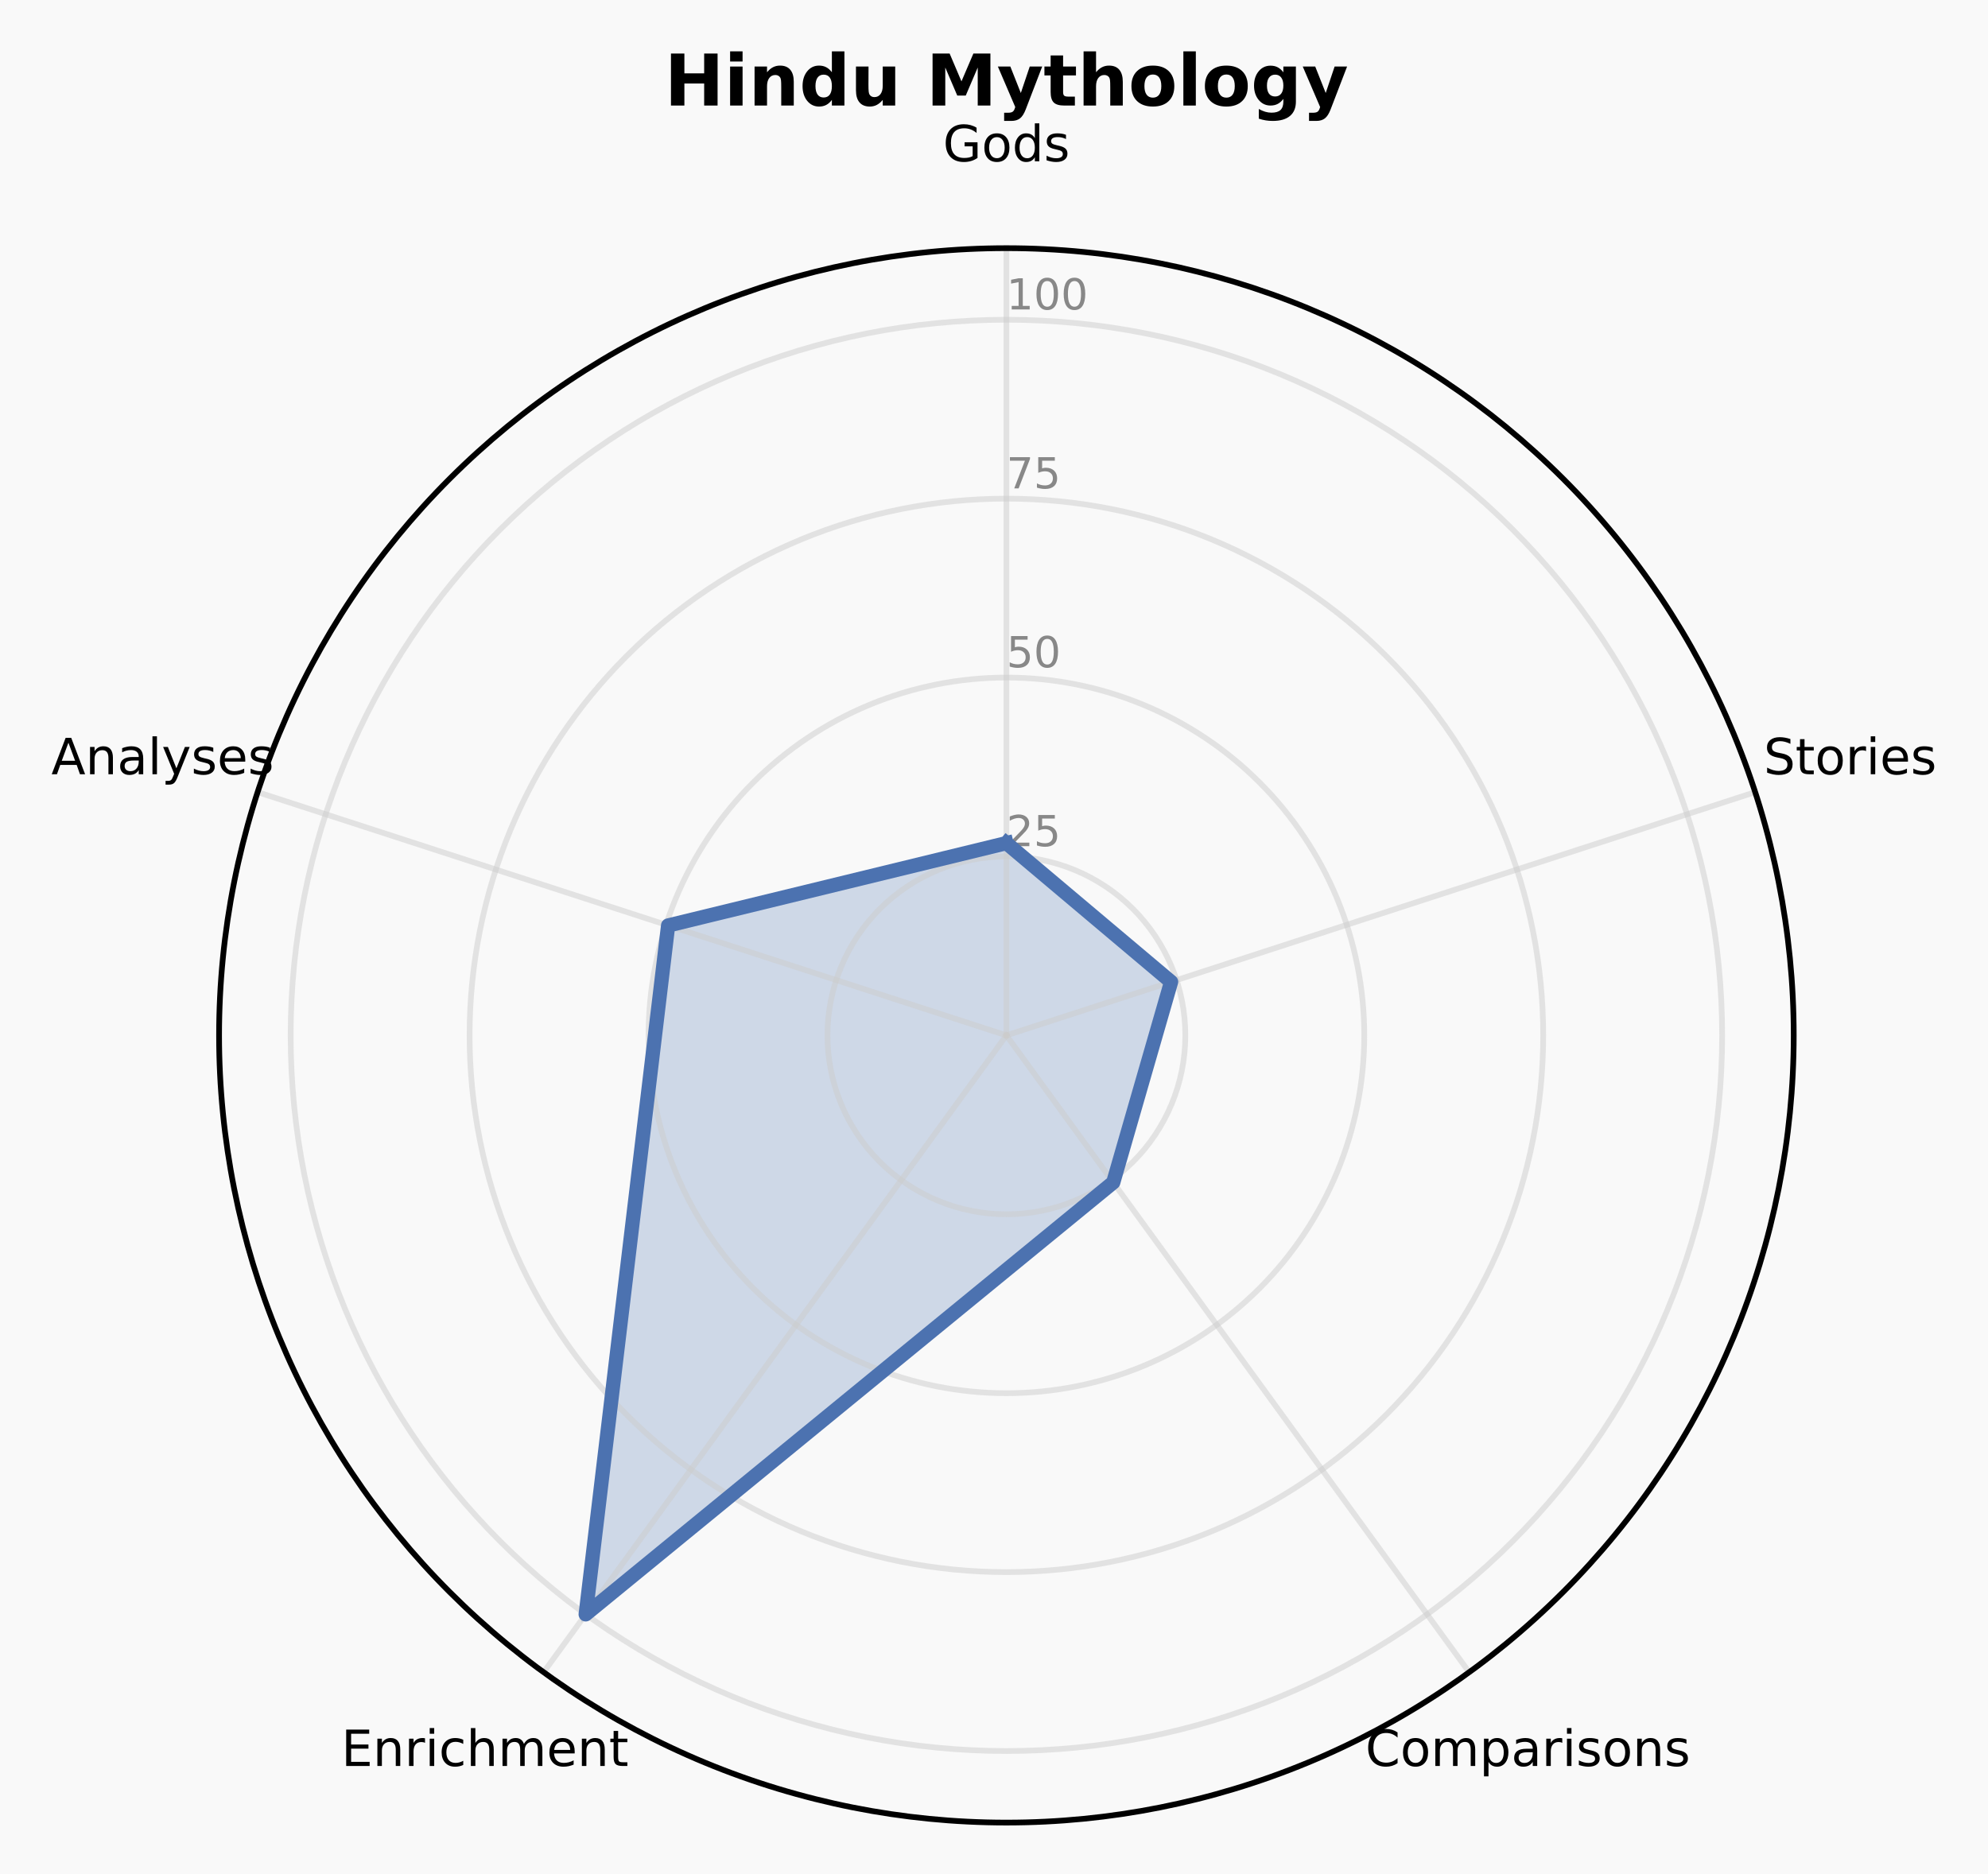
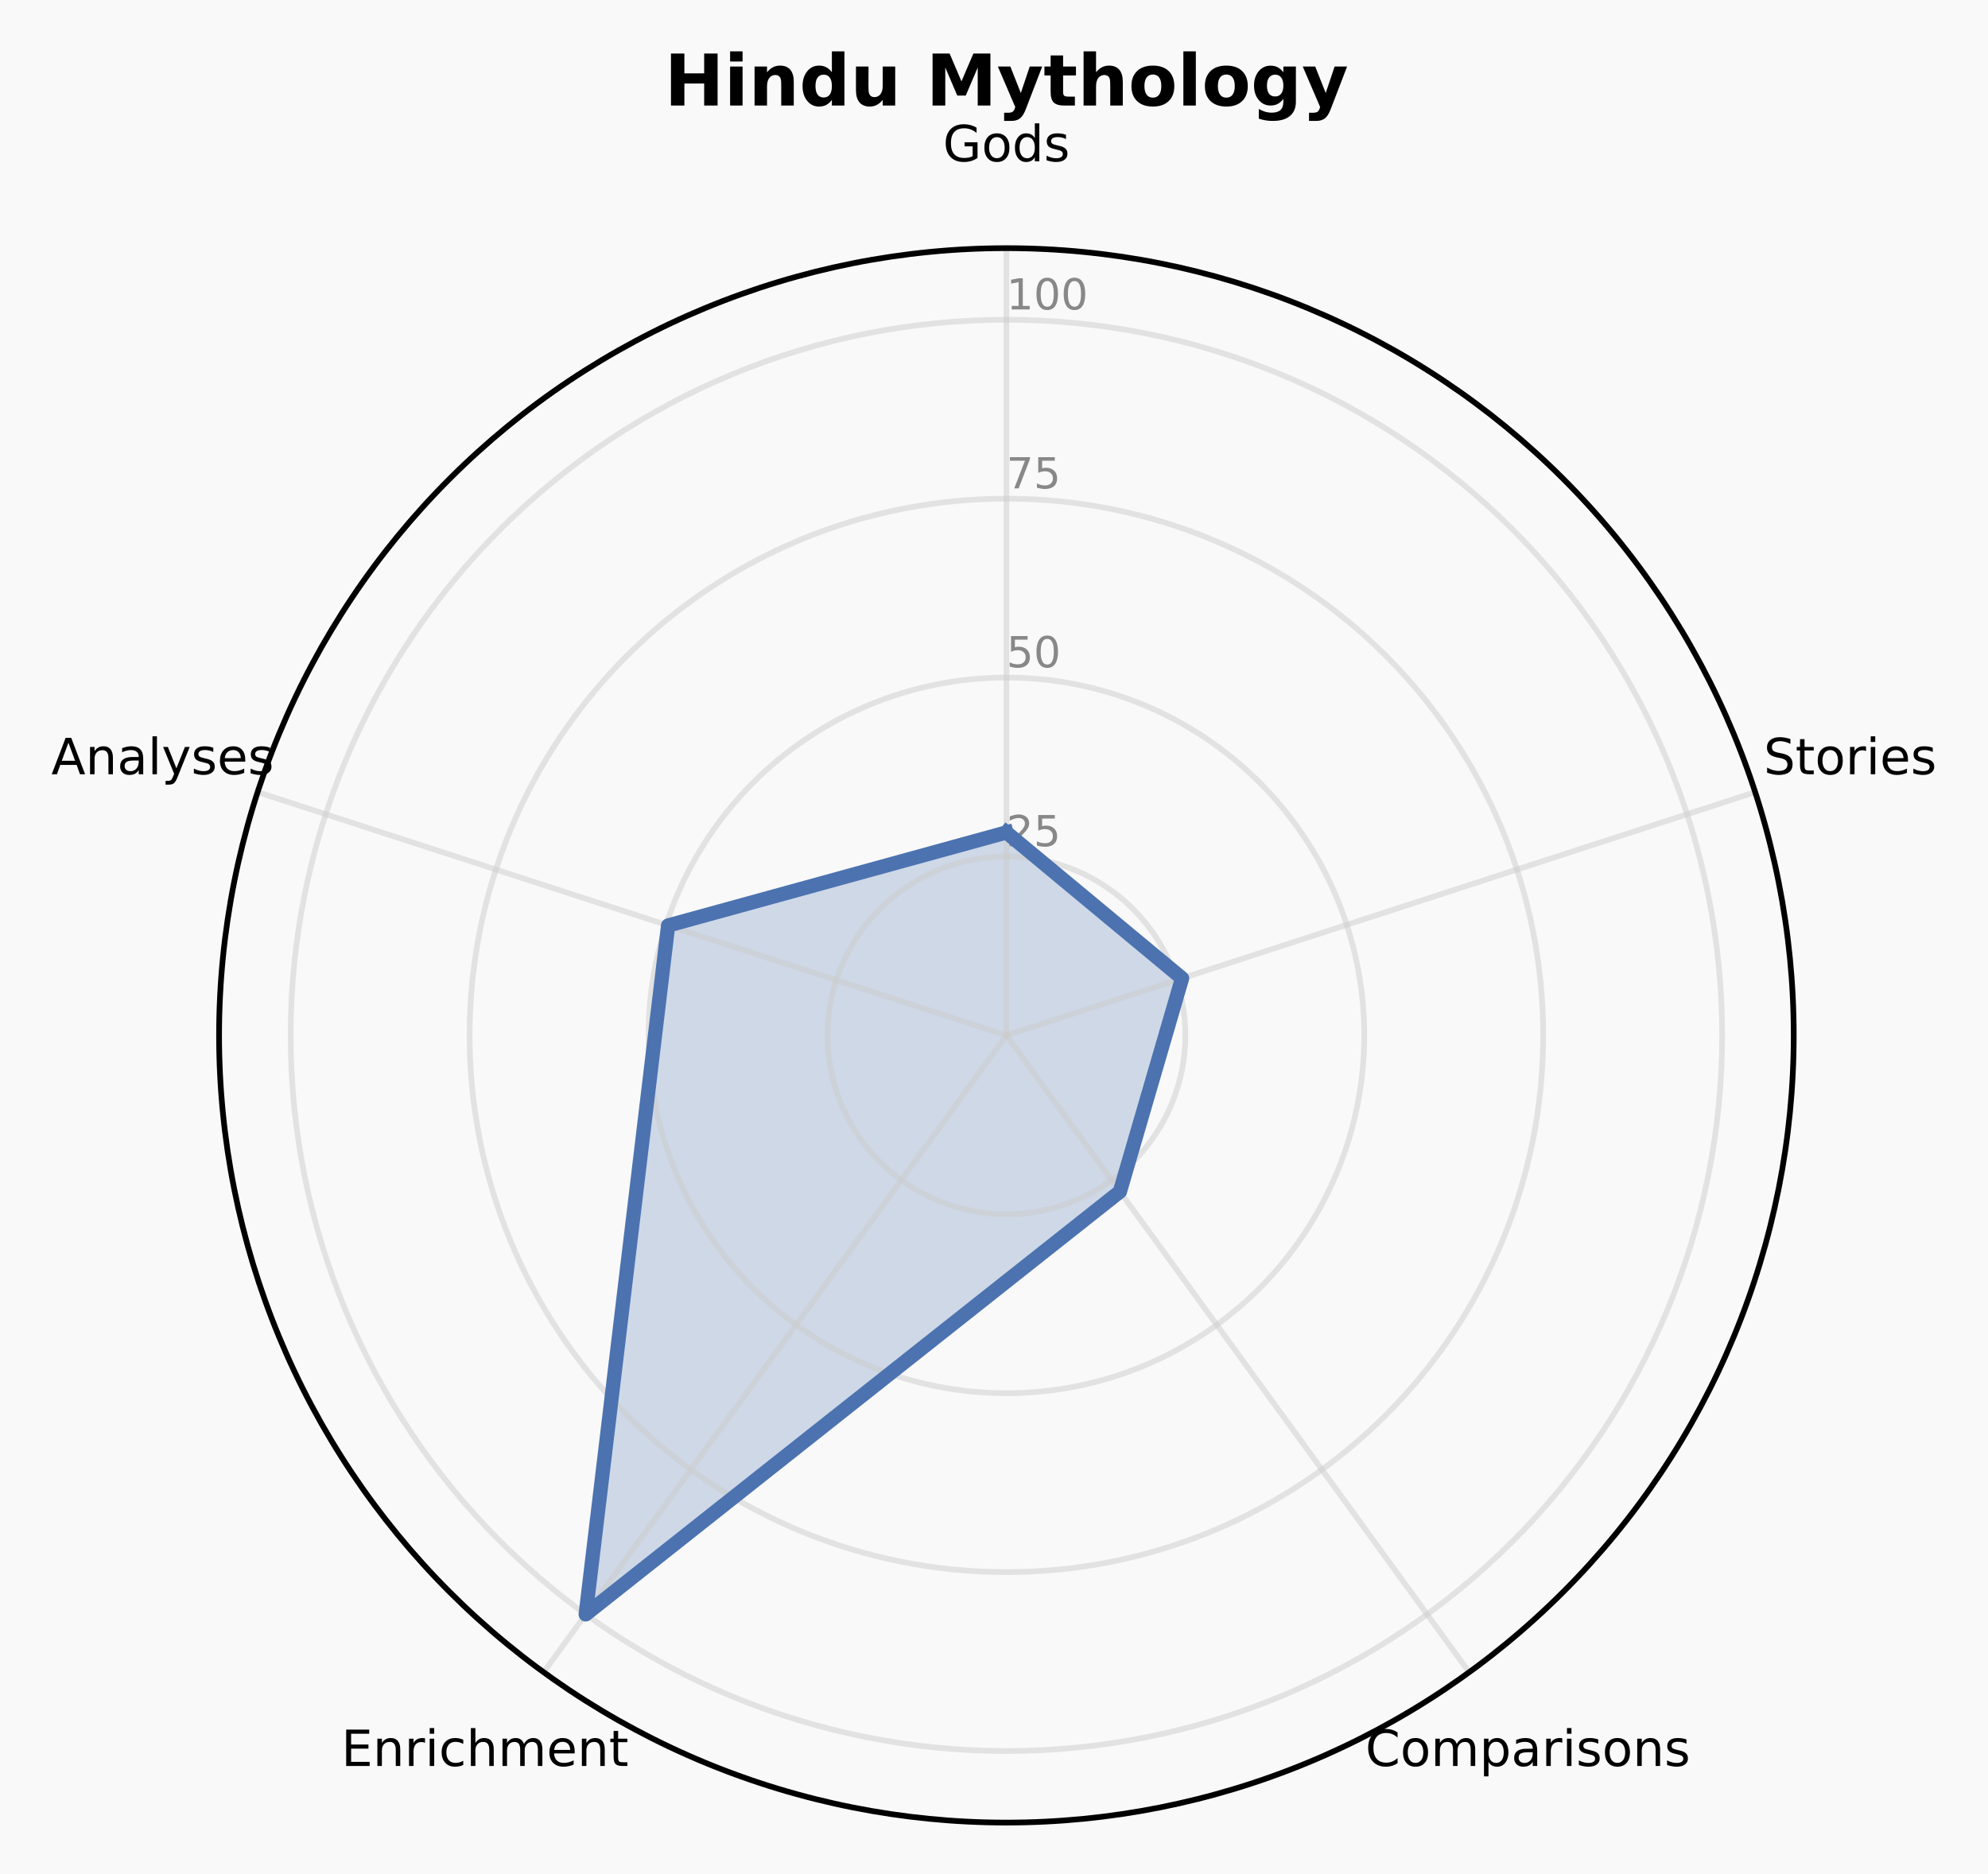
<svg xmlns="http://www.w3.org/2000/svg" xmlns:xlink="http://www.w3.org/1999/xlink" width="278.709pt" height="262.758pt" viewBox="0 0 278.709 262.758" version="1.1">
  <defs>
    <style type="text/css">*{stroke-linejoin: round; stroke-linecap: butt}</style>
  </defs>
  <g id="figure_1">
    <g id="patch_1">
      <path d="M 0 262.758  L 278.709 262.758  L 278.709 0  L 0 0  z " style="fill: #f9f9f9" />
    </g>
    <g id="axes_1">
      <g id="patch_2">
        <path d="M 251.473 145.178  C 251.473 130.683 248.618 116.329 243.071 102.938  C 237.524 89.546 229.393 77.377 219.143 67.128  C 208.894 56.878 196.725 48.748 183.334 43.201  C 169.942 37.654 155.588 34.798 141.093 34.798  C 126.598 34.798 112.244 37.654 98.853 43.201  C 85.461 48.748 73.293 56.878 63.043 67.128  C 52.794 77.377 44.663 89.546 39.116 102.938  C 33.569 116.329 30.714 130.683 30.714 145.178  C 30.714 159.673 33.569 174.027 39.116 187.418  C 44.663 200.81 52.794 212.979 63.043 223.228  C 73.293 233.478 85.461 241.609 98.853 247.155  C 112.244 252.702 126.598 255.558 141.093 255.558  C 155.588 255.558 169.942 252.702 183.334 247.155  C 196.725 241.609 208.894 233.478 219.143 223.228  C 229.393 212.979 237.524 200.81 243.071 187.418  C 248.618 174.027 251.473 159.673 251.473 145.178  M 141.093 145.178  C 141.093 145.178 141.093 145.178 141.093 145.178  C 141.093 145.178 141.093 145.178 141.093 145.178  C 141.093 145.178 141.093 145.178 141.093 145.178  C 141.093 145.178 141.093 145.178 141.093 145.178  C 141.093 145.178 141.093 145.178 141.093 145.178  C 141.093 145.178 141.093 145.178 141.093 145.178  C 141.093 145.178 141.093 145.178 141.093 145.178  C 141.093 145.178 141.093 145.178 141.093 145.178  C 141.093 145.178 141.093 145.178 141.093 145.178  C 141.093 145.178 141.093 145.178 141.093 145.178  C 141.093 145.178 141.093 145.178 141.093 145.178  C 141.093 145.178 141.093 145.178 141.093 145.178  C 141.093 145.178 141.093 145.178 141.093 145.178  C 141.093 145.178 141.093 145.178 141.093 145.178  C 141.093 145.178 141.093 145.178 141.093 145.178  C 141.093 145.178 141.093 145.178 141.093 145.178  z " style="fill: #f9f9f9" />
      </g>
      <g id="patch_3">
-         <path d="M 141.093 118.22  L 164.182 137.676  L 156.073 165.795  L 82.112 226.359  L 93.669 129.769  z " clip-path="url(#p5b50b39389)" style="fill: #4c72b0; opacity: 0.25; stroke: #4c72b0; stroke-linejoin: miter" />
+         <path d="M 141.093 116.722  L 165.721 137.176  L 157.009 167.084  L 82.112 226.359  L 93.669 129.769  z " clip-path="url(#pd8f0f832ef)" style="fill: #4c72b0; opacity: 0.25; stroke: #4c72b0; stroke-linejoin: miter" />
      </g>
      <g id="matplotlib.axis_1">
        <g id="xtick_1">
          <g id="line2d_1">
-             <path d="M 141.093 145.178  L 141.093 34.798  " clip-path="url(#p5b50b39389)" style="fill: none; stroke: #cccccc; stroke-opacity: 0.5; stroke-width: 0.8; stroke-linecap: square" />
+             <path d="M 141.093 145.178  L 141.093 34.798  " clip-path="url(#pd8f0f832ef)" style="fill: none; stroke: #cccccc; stroke-opacity: 0.5; stroke-width: 0.8; stroke-linecap: square" />
          </g>
          <g id="text_1">
            <g transform="translate(132.1945 22.61707) scale(0.07 -0.07)">
              <defs>
                <path id="DejaVuSans-2a" d="M 3809 666  L 3809 1919  L 2778 1919  L 2778 2438  L 4434 2438  L 4434 434  Q 4069 175 3628 42  Q 3188 -91 2688 -91  Q 1594 -91 976 548  Q 359 1188 359 2328  Q 359 3472 976 4111  Q 1594 4750 2688 4750  Q 3144 4750 3555 4637  Q 3966 4525 4313 4306  L 4313 3634  Q 3963 3931 3569 4081  Q 3175 4231 2741 4231  Q 1884 4231 1454 3753  Q 1025 3275 1025 2328  Q 1025 1384 1454 906  Q 1884 428 2741 428  Q 3075 428 3337 486  Q 3600 544 3809 666  z " transform="scale(0.015625)" />
                <path id="DejaVuSans-52" d="M 1959 3097  Q 1497 3097 1228 2736  Q 959 2375 959 1747  Q 959 1119 1226 758  Q 1494 397 1959 397  Q 2419 397 2687 759  Q 2956 1122 2956 1747  Q 2956 2369 2687 2733  Q 2419 3097 1959 3097  z M 1959 3584  Q 2709 3584 3137 3096  Q 3566 2609 3566 1747  Q 3566 888 3137 398  Q 2709 -91 1959 -91  Q 1206 -91 779 398  Q 353 888 353 1747  Q 353 2609 779 3096  Q 1206 3584 1959 3584  z " transform="scale(0.015625)" />
                <path id="DejaVuSans-47" d="M 2906 2969  L 2906 4863  L 3481 4863  L 3481 0  L 2906 0  L 2906 525  Q 2725 213 2448 61  Q 2172 -91 1784 -91  Q 1150 -91 751 415  Q 353 922 353 1747  Q 353 2572 751 3078  Q 1150 3584 1784 3584  Q 2172 3584 2448 3432  Q 2725 3281 2906 2969  z M 947 1747  Q 947 1113 1208 752  Q 1469 391 1925 391  Q 2381 391 2643 752  Q 2906 1113 2906 1747  Q 2906 2381 2643 2742  Q 2381 3103 1925 3103  Q 1469 3103 1208 2742  Q 947 2381 947 1747  z " transform="scale(0.015625)" />
                <path id="DejaVuSans-56" d="M 2834 3397  L 2834 2853  Q 2591 2978 2328 3040  Q 2066 3103 1784 3103  Q 1356 3103 1142 2972  Q 928 2841 928 2578  Q 928 2378 1081 2264  Q 1234 2150 1697 2047  L 1894 2003  Q 2506 1872 2764 1633  Q 3022 1394 3022 966  Q 3022 478 2636 193  Q 2250 -91 1575 -91  Q 1294 -91 989 -36  Q 684 19 347 128  L 347 722  Q 666 556 975 473  Q 1284 391 1588 391  Q 1994 391 2212 530  Q 2431 669 2431 922  Q 2431 1156 2273 1281  Q 2116 1406 1581 1522  L 1381 1569  Q 847 1681 609 1914  Q 372 2147 372 2553  Q 372 3047 722 3315  Q 1072 3584 1716 3584  Q 2034 3584 2315 3537  Q 2597 3491 2834 3397  z " transform="scale(0.015625)" />
              </defs>
              <use xlink:href="#DejaVuSans-2a" />
              <use xlink:href="#DejaVuSans-52" transform="translate(77.48438 0)" />
              <use xlink:href="#DejaVuSans-47" transform="translate(138.6719 0)" />
              <use xlink:href="#DejaVuSans-56" transform="translate(202.1562 0)" />
            </g>
          </g>
        </g>
        <g id="xtick_2">
          <g id="line2d_2">
-             <path d="M 141.093 145.178  L 246.07 111.069  " clip-path="url(#p5b50b39389)" style="fill: none; stroke: #cccccc; stroke-opacity: 0.5; stroke-width: 0.8; stroke-linecap: square" />
+             <path d="M 141.093 145.178  L 246.07 111.069  " clip-path="url(#pd8f0f832ef)" style="fill: none; stroke: #cccccc; stroke-opacity: 0.5; stroke-width: 0.8; stroke-linecap: square" />
          </g>
          <g id="text_2">
            <g transform="translate(247.2616 108.5613) scale(0.07 -0.07)">
              <defs>
                <path id="DejaVuSans-36" d="M 3425 4513  L 3425 3897  Q 3066 4069 2747 4153  Q 2428 4238 2131 4238  Q 1616 4238 1336 4038  Q 1056 3838 1056 3469  Q 1056 3159 1242 3001  Q 1428 2844 1947 2747  L 2328 2669  Q 3034 2534 3370 2195  Q 3706 1856 3706 1288  Q 3706 609 3251 259  Q 2797 -91 1919 -91  Q 1588 -91 1214 -16  Q 841 59 441 206  L 441 856  Q 825 641 1194 531  Q 1563 422 1919 422  Q 2459 422 2753 634  Q 3047 847 3047 1241  Q 3047 1584 2836 1778  Q 2625 1972 2144 2069  L 1759 2144  Q 1053 2284 737 2584  Q 422 2884 422 3419  Q 422 4038 858 4394  Q 1294 4750 2059 4750  Q 2388 4750 2728 4690  Q 3069 4631 3425 4513  z " transform="scale(0.015625)" />
                <path id="DejaVuSans-57" d="M 1172 4494  L 1172 3500  L 2356 3500  L 2356 3053  L 1172 3053  L 1172 1153  Q 1172 725 1289 603  Q 1406 481 1766 481  L 2356 481  L 2356 0  L 1766 0  Q 1100 0 847 248  Q 594 497 594 1153  L 594 3053  L 172 3053  L 172 3500  L 594 3500  L 594 4494  L 1172 4494  z " transform="scale(0.015625)" />
                <path id="DejaVuSans-55" d="M 2631 2963  Q 2534 3019 2420 3045  Q 2306 3072 2169 3072  Q 1681 3072 1420 2755  Q 1159 2438 1159 1844  L 1159 0  L 581 0  L 581 3500  L 1159 3500  L 1159 2956  Q 1341 3275 1631 3429  Q 1922 3584 2338 3584  Q 2397 3584 2469 3576  Q 2541 3569 2628 3553  L 2631 2963  z " transform="scale(0.015625)" />
                <path id="DejaVuSans-4c" d="M 603 3500  L 1178 3500  L 1178 0  L 603 0  L 603 3500  z M 603 4863  L 1178 4863  L 1178 4134  L 603 4134  L 603 4863  z " transform="scale(0.015625)" />
                <path id="DejaVuSans-48" d="M 3597 1894  L 3597 1613  L 953 1613  Q 991 1019 1311 708  Q 1631 397 2203 397  Q 2534 397 2845 478  Q 3156 559 3463 722  L 3463 178  Q 3153 47 2828 -22  Q 2503 -91 2169 -91  Q 1331 -91 842 396  Q 353 884 353 1716  Q 353 2575 817 3079  Q 1281 3584 2069 3584  Q 2775 3584 3186 3129  Q 3597 2675 3597 1894  z M 3022 2063  Q 3016 2534 2758 2815  Q 2500 3097 2075 3097  Q 1594 3097 1305 2825  Q 1016 2553 972 2059  L 3022 2063  z " transform="scale(0.015625)" />
              </defs>
              <use xlink:href="#DejaVuSans-36" />
              <use xlink:href="#DejaVuSans-57" transform="translate(63.48438 0)" />
              <use xlink:href="#DejaVuSans-52" transform="translate(102.6875 0)" />
              <use xlink:href="#DejaVuSans-55" transform="translate(163.875 0)" />
              <use xlink:href="#DejaVuSans-4c" transform="translate(204.9844 0)" />
              <use xlink:href="#DejaVuSans-48" transform="translate(232.7656 0)" />
              <use xlink:href="#DejaVuSans-56" transform="translate(294.2969 0)" />
            </g>
          </g>
        </g>
        <g id="xtick_3">
          <g id="line2d_3">
-             <path d="M 141.093 145.178  L 205.973 234.477  " clip-path="url(#p5b50b39389)" style="fill: none; stroke: #cccccc; stroke-opacity: 0.5; stroke-width: 0.8; stroke-linecap: square" />
+             <path d="M 141.093 145.178  L 205.973 234.477  " clip-path="url(#pd8f0f832ef)" style="fill: none; stroke: #cccccc; stroke-opacity: 0.5; stroke-width: 0.8; stroke-linecap: square" />
          </g>
          <g id="text_3">
            <g transform="translate(191.4228 247.6219) scale(0.07 -0.07)">
              <defs>
                <path id="DejaVuSans-26" d="M 4122 4306  L 4122 3641  Q 3803 3938 3442 4084  Q 3081 4231 2675 4231  Q 1875 4231 1450 3742  Q 1025 3253 1025 2328  Q 1025 1406 1450 917  Q 1875 428 2675 428  Q 3081 428 3442 575  Q 3803 722 4122 1019  L 4122 359  Q 3791 134 3420 21  Q 3050 -91 2638 -91  Q 1578 -91 968 557  Q 359 1206 359 2328  Q 359 3453 968 4101  Q 1578 4750 2638 4750  Q 3056 4750 3426 4639  Q 3797 4528 4122 4306  z " transform="scale(0.015625)" />
                <path id="DejaVuSans-50" d="M 3328 2828  Q 3544 3216 3844 3400  Q 4144 3584 4550 3584  Q 5097 3584 5394 3201  Q 5691 2819 5691 2113  L 5691 0  L 5113 0  L 5113 2094  Q 5113 2597 4934 2840  Q 4756 3084 4391 3084  Q 3944 3084 3684 2787  Q 3425 2491 3425 1978  L 3425 0  L 2847 0  L 2847 2094  Q 2847 2600 2669 2842  Q 2491 3084 2119 3084  Q 1678 3084 1418 2786  Q 1159 2488 1159 1978  L 1159 0  L 581 0  L 581 3500  L 1159 3500  L 1159 2956  Q 1356 3278 1631 3431  Q 1906 3584 2284 3584  Q 2666 3584 2933 3390  Q 3200 3197 3328 2828  z " transform="scale(0.015625)" />
                <path id="DejaVuSans-53" d="M 1159 525  L 1159 -1331  L 581 -1331  L 581 3500  L 1159 3500  L 1159 2969  Q 1341 3281 1617 3432  Q 1894 3584 2278 3584  Q 2916 3584 3314 3078  Q 3713 2572 3713 1747  Q 3713 922 3314 415  Q 2916 -91 2278 -91  Q 1894 -91 1617 61  Q 1341 213 1159 525  z M 3116 1747  Q 3116 2381 2855 2742  Q 2594 3103 2138 3103  Q 1681 3103 1420 2742  Q 1159 2381 1159 1747  Q 1159 1113 1420 752  Q 1681 391 2138 391  Q 2594 391 2855 752  Q 3116 1113 3116 1747  z " transform="scale(0.015625)" />
                <path id="DejaVuSans-44" d="M 2194 1759  Q 1497 1759 1228 1600  Q 959 1441 959 1056  Q 959 750 1161 570  Q 1363 391 1709 391  Q 2188 391 2477 730  Q 2766 1069 2766 1631  L 2766 1759  L 2194 1759  z M 3341 1997  L 3341 0  L 2766 0  L 2766 531  Q 2569 213 2275 61  Q 1981 -91 1556 -91  Q 1019 -91 701 211  Q 384 513 384 1019  Q 384 1609 779 1909  Q 1175 2209 1959 2209  L 2766 2209  L 2766 2266  Q 2766 2663 2505 2880  Q 2244 3097 1772 3097  Q 1472 3097 1187 3025  Q 903 2953 641 2809  L 641 3341  Q 956 3463 1253 3523  Q 1550 3584 1831 3584  Q 2591 3584 2966 3190  Q 3341 2797 3341 1997  z " transform="scale(0.015625)" />
                <path id="DejaVuSans-51" d="M 3513 2113  L 3513 0  L 2938 0  L 2938 2094  Q 2938 2591 2744 2837  Q 2550 3084 2163 3084  Q 1697 3084 1428 2787  Q 1159 2491 1159 1978  L 1159 0  L 581 0  L 581 3500  L 1159 3500  L 1159 2956  Q 1366 3272 1645 3428  Q 1925 3584 2291 3584  Q 2894 3584 3203 3211  Q 3513 2838 3513 2113  z " transform="scale(0.015625)" />
              </defs>
              <use xlink:href="#DejaVuSans-26" />
              <use xlink:href="#DejaVuSans-52" transform="translate(69.82812 0)" />
              <use xlink:href="#DejaVuSans-50" transform="translate(131.0156 0)" />
              <use xlink:href="#DejaVuSans-53" transform="translate(228.4219 0)" />
              <use xlink:href="#DejaVuSans-44" transform="translate(291.9062 0)" />
              <use xlink:href="#DejaVuSans-55" transform="translate(353.1875 0)" />
              <use xlink:href="#DejaVuSans-4c" transform="translate(394.2969 0)" />
              <use xlink:href="#DejaVuSans-56" transform="translate(422.0781 0)" />
              <use xlink:href="#DejaVuSans-52" transform="translate(474.1719 0)" />
              <use xlink:href="#DejaVuSans-51" transform="translate(535.3594 0)" />
              <use xlink:href="#DejaVuSans-56" transform="translate(598.7344 0)" />
            </g>
          </g>
        </g>
        <g id="xtick_4">
          <g id="line2d_4">
-             <path d="M 141.093 145.178  L 76.214 234.477  " clip-path="url(#p5b50b39389)" style="fill: none; stroke: #cccccc; stroke-opacity: 0.5; stroke-width: 0.8; stroke-linecap: square" />
+             <path d="M 141.093 145.178  L 76.214 234.477  " clip-path="url(#pd8f0f832ef)" style="fill: none; stroke: #cccccc; stroke-opacity: 0.5; stroke-width: 0.8; stroke-linecap: square" />
          </g>
          <g id="text_4">
            <g transform="translate(47.8483 247.6219) scale(0.07 -0.07)">
              <defs>
                <path id="DejaVuSans-28" d="M 628 4666  L 3578 4666  L 3578 4134  L 1259 4134  L 1259 2753  L 3481 2753  L 3481 2222  L 1259 2222  L 1259 531  L 3634 531  L 3634 0  L 628 0  L 628 4666  z " transform="scale(0.015625)" />
                <path id="DejaVuSans-46" d="M 3122 3366  L 3122 2828  Q 2878 2963 2633 3030  Q 2388 3097 2138 3097  Q 1578 3097 1268 2742  Q 959 2388 959 1747  Q 959 1106 1268 751  Q 1578 397 2138 397  Q 2388 397 2633 464  Q 2878 531 3122 666  L 3122 134  Q 2881 22 2623 -34  Q 2366 -91 2075 -91  Q 1284 -91 818 406  Q 353 903 353 1747  Q 353 2603 823 3093  Q 1294 3584 2113 3584  Q 2378 3584 2631 3529  Q 2884 3475 3122 3366  z " transform="scale(0.015625)" />
                <path id="DejaVuSans-4b" d="M 3513 2113  L 3513 0  L 2938 0  L 2938 2094  Q 2938 2591 2744 2837  Q 2550 3084 2163 3084  Q 1697 3084 1428 2787  Q 1159 2491 1159 1978  L 1159 0  L 581 0  L 581 4863  L 1159 4863  L 1159 2956  Q 1366 3272 1645 3428  Q 1925 3584 2291 3584  Q 2894 3584 3203 3211  Q 3513 2838 3513 2113  z " transform="scale(0.015625)" />
              </defs>
              <use xlink:href="#DejaVuSans-28" />
              <use xlink:href="#DejaVuSans-51" transform="translate(63.1875 0)" />
              <use xlink:href="#DejaVuSans-55" transform="translate(126.5625 0)" />
              <use xlink:href="#DejaVuSans-4c" transform="translate(167.6719 0)" />
              <use xlink:href="#DejaVuSans-46" transform="translate(195.4531 0)" />
              <use xlink:href="#DejaVuSans-4b" transform="translate(250.4375 0)" />
              <use xlink:href="#DejaVuSans-50" transform="translate(313.8125 0)" />
              <use xlink:href="#DejaVuSans-48" transform="translate(411.2188 0)" />
              <use xlink:href="#DejaVuSans-51" transform="translate(472.75 0)" />
              <use xlink:href="#DejaVuSans-57" transform="translate(536.125 0)" />
            </g>
          </g>
        </g>
        <g id="xtick_5">
          <g id="line2d_5">
-             <path d="M 141.093 145.178  L 36.116 111.069  " clip-path="url(#p5b50b39389)" style="fill: none; stroke: #cccccc; stroke-opacity: 0.5; stroke-width: 0.8; stroke-linecap: square" />
+             <path d="M 141.093 145.178  L 36.116 111.069  " clip-path="url(#pd8f0f832ef)" style="fill: none; stroke: #cccccc; stroke-opacity: 0.5; stroke-width: 0.8; stroke-linecap: square" />
          </g>
          <g id="text_5">
            <g transform="translate(7.2 108.5613) scale(0.07 -0.07)">
              <defs>
                <path id="DejaVuSans-24" d="M 2188 4044  L 1331 1722  L 3047 1722  L 2188 4044  z M 1831 4666  L 2547 4666  L 4325 0  L 3669 0  L 3244 1197  L 1141 1197  L 716 0  L 50 0  L 1831 4666  z " transform="scale(0.015625)" />
                <path id="DejaVuSans-4f" d="M 603 4863  L 1178 4863  L 1178 0  L 603 0  L 603 4863  z " transform="scale(0.015625)" />
                <path id="DejaVuSans-5c" d="M 2059 -325  Q 1816 -950 1584 -1140  Q 1353 -1331 966 -1331  L 506 -1331  L 506 -850  L 844 -850  Q 1081 -850 1212 -737  Q 1344 -625 1503 -206  L 1606 56  L 191 3500  L 800 3500  L 1894 763  L 2988 3500  L 3597 3500  L 2059 -325  z " transform="scale(0.015625)" />
              </defs>
              <use xlink:href="#DejaVuSans-24" />
              <use xlink:href="#DejaVuSans-51" transform="translate(68.40625 0)" />
              <use xlink:href="#DejaVuSans-44" transform="translate(131.7812 0)" />
              <use xlink:href="#DejaVuSans-4f" transform="translate(193.0625 0)" />
              <use xlink:href="#DejaVuSans-5c" transform="translate(220.8438 0)" />
              <use xlink:href="#DejaVuSans-56" transform="translate(280.0312 0)" />
              <use xlink:href="#DejaVuSans-48" transform="translate(332.125 0)" />
              <use xlink:href="#DejaVuSans-56" transform="translate(393.6562 0)" />
            </g>
          </g>
        </g>
      </g>
      <g id="matplotlib.axis_2">
        <g id="ytick_1">
          <g id="line2d_6">
-             <path d="M 141.093 120.092  C 144.388 120.092 147.65 120.741 150.693 122.001  C 153.737 123.262 156.503 125.11 158.832 127.439  C 161.161 129.769 163.009 132.534 164.27 135.578  C 165.531 138.621 166.18 141.884 166.18 145.178  C 166.18 148.472 165.531 151.735 164.27 154.778  C 163.009 157.822 161.161 160.587 158.832 162.917  C 156.503 165.246 153.737 167.094 150.693 168.355  C 147.65 169.615 144.388 170.264 141.093 170.264  C 137.799 170.264 134.537 169.615 131.493 168.355  C 128.45 167.094 125.684 165.246 123.355 162.917  C 121.025 160.587 119.177 157.822 117.917 154.778  C 116.656 151.735 116.007 148.472 116.007 145.178  C 116.007 141.884 116.656 138.621 117.917 135.578  C 119.177 132.534 121.025 129.769 123.355 127.439  C 125.684 125.11 128.45 123.262 131.493 122.001  C 134.537 120.741 137.799 120.092 141.093 120.092  " clip-path="url(#p5b50b39389)" style="fill: none; stroke: #cccccc; stroke-opacity: 0.5; stroke-width: 0.8; stroke-linecap: square" />
+             <path d="M 141.093 120.092  C 144.388 120.092 147.65 120.741 150.693 122.001  C 153.737 123.262 156.503 125.11 158.832 127.439  C 161.161 129.769 163.009 132.534 164.27 135.578  C 165.531 138.621 166.18 141.884 166.18 145.178  C 166.18 148.472 165.531 151.735 164.27 154.778  C 163.009 157.822 161.161 160.587 158.832 162.917  C 156.503 165.246 153.737 167.094 150.693 168.355  C 147.65 169.615 144.388 170.264 141.093 170.264  C 137.799 170.264 134.537 169.615 131.493 168.355  C 128.45 167.094 125.684 165.246 123.355 162.917  C 121.025 160.587 119.177 157.822 117.917 154.778  C 116.656 151.735 116.007 148.472 116.007 145.178  C 116.007 141.884 116.656 138.621 117.917 135.578  C 119.177 132.534 121.025 129.769 123.355 127.439  C 125.684 125.11 128.45 123.262 131.493 122.001  C 134.537 120.741 137.799 120.092 141.093 120.092  " clip-path="url(#pd8f0f832ef)" style="fill: none; stroke: #cccccc; stroke-opacity: 0.5; stroke-width: 0.8; stroke-linecap: square" />
          </g>
          <g id="text_6">
            <g style="fill: #888888" transform="translate(141.0933 118.6504) scale(0.06 -0.06)">
              <defs>
                <path id="DejaVuSans-15" d="M 1228 531  L 3431 531  L 3431 0  L 469 0  L 469 531  Q 828 903 1448 1529  Q 2069 2156 2228 2338  Q 2531 2678 2651 2914  Q 2772 3150 2772 3378  Q 2772 3750 2511 3984  Q 2250 4219 1831 4219  Q 1534 4219 1204 4116  Q 875 4013 500 3803  L 500 4441  Q 881 4594 1212 4672  Q 1544 4750 1819 4750  Q 2544 4750 2975 4387  Q 3406 4025 3406 3419  Q 3406 3131 3298 2873  Q 3191 2616 2906 2266  Q 2828 2175 2409 1742  Q 1991 1309 1228 531  z " transform="scale(0.015625)" />
                <path id="DejaVuSans-18" d="M 691 4666  L 3169 4666  L 3169 4134  L 1269 4134  L 1269 2991  Q 1406 3038 1543 3061  Q 1681 3084 1819 3084  Q 2600 3084 3056 2656  Q 3513 2228 3513 1497  Q 3513 744 3044 326  Q 2575 -91 1722 -91  Q 1428 -91 1123 -41  Q 819 9 494 109  L 494 744  Q 775 591 1075 516  Q 1375 441 1709 441  Q 2250 441 2565 725  Q 2881 1009 2881 1497  Q 2881 1984 2565 2268  Q 2250 2553 1709 2553  Q 1456 2553 1204 2497  Q 953 2441 691 2322  L 691 4666  z " transform="scale(0.015625)" />
              </defs>
              <use xlink:href="#DejaVuSans-15" />
              <use xlink:href="#DejaVuSans-18" transform="translate(63.625 0)" />
            </g>
          </g>
        </g>
        <g id="ytick_2">
          <g id="line2d_7">
-             <path d="M 141.093 95.005  C 147.682 95.005 154.206 96.303 160.293 98.825  C 166.381 101.346 171.912 105.042 176.571 109.701  C 181.229 114.36 184.925 119.891 187.447 125.978  C 189.968 132.065 191.266 138.589 191.266 145.178  C 191.266 151.767 189.968 158.291 187.447 164.378  C 184.925 170.465 181.229 175.997 176.571 180.655  C 171.912 185.314 166.381 189.01 160.293 191.531  C 154.206 194.053 147.682 195.351 141.093 195.351  C 134.505 195.351 127.98 194.053 121.893 191.531  C 115.806 189.01 110.275 185.314 105.616 180.655  C 100.957 175.997 97.261 170.465 94.74 164.378  C 92.219 158.291 90.921 151.767 90.921 145.178  C 90.921 138.589 92.219 132.065 94.74 125.978  C 97.261 119.891 100.957 114.36 105.616 109.701  C 110.275 105.042 115.806 101.346 121.893 98.825  C 127.98 96.303 134.505 95.005 141.093 95.005  " clip-path="url(#p5b50b39389)" style="fill: none; stroke: #cccccc; stroke-opacity: 0.5; stroke-width: 0.8; stroke-linecap: square" />
+             <path d="M 141.093 95.005  C 147.682 95.005 154.206 96.303 160.293 98.825  C 166.381 101.346 171.912 105.042 176.571 109.701  C 181.229 114.36 184.925 119.891 187.447 125.978  C 189.968 132.065 191.266 138.589 191.266 145.178  C 191.266 151.767 189.968 158.291 187.447 164.378  C 184.925 170.465 181.229 175.997 176.571 180.655  C 171.912 185.314 166.381 189.01 160.293 191.531  C 154.206 194.053 147.682 195.351 141.093 195.351  C 134.505 195.351 127.98 194.053 121.893 191.531  C 115.806 189.01 110.275 185.314 105.616 180.655  C 100.957 175.997 97.261 170.465 94.74 164.378  C 92.219 158.291 90.921 151.767 90.921 145.178  C 90.921 138.589 92.219 132.065 94.74 125.978  C 97.261 119.891 100.957 114.36 105.616 109.701  C 110.275 105.042 115.806 101.346 121.893 98.825  C 127.98 96.303 134.505 95.005 141.093 95.005  " clip-path="url(#pd8f0f832ef)" style="fill: none; stroke: #cccccc; stroke-opacity: 0.5; stroke-width: 0.8; stroke-linecap: square" />
          </g>
          <g id="text_7">
            <g style="fill: #888888" transform="translate(141.0933 93.56408) scale(0.06 -0.06)">
              <defs>
                <path id="DejaVuSans-13" d="M 2034 4250  Q 1547 4250 1301 3770  Q 1056 3291 1056 2328  Q 1056 1369 1301 889  Q 1547 409 2034 409  Q 2525 409 2770 889  Q 3016 1369 3016 2328  Q 3016 3291 2770 3770  Q 2525 4250 2034 4250  z M 2034 4750  Q 2819 4750 3233 4129  Q 3647 3509 3647 2328  Q 3647 1150 3233 529  Q 2819 -91 2034 -91  Q 1250 -91 836 529  Q 422 1150 422 2328  Q 422 3509 836 4129  Q 1250 4750 2034 4750  z " transform="scale(0.015625)" />
              </defs>
              <use xlink:href="#DejaVuSans-18" />
              <use xlink:href="#DejaVuSans-13" transform="translate(63.625 0)" />
            </g>
          </g>
        </g>
        <g id="ytick_3">
          <g id="line2d_8">
-             <path d="M 141.093 69.919  C 150.976 69.919 160.763 71.866 169.894 75.648  C 179.024 79.43 187.321 84.974 194.309 91.962  C 201.298 98.95 206.841 107.247 210.623 116.378  C 214.405 125.508 216.352 135.295 216.352 145.178  C 216.352 155.061 214.405 164.848 210.623 173.978  C 206.841 183.109 201.298 191.406 194.309 198.394  C 187.321 205.382 179.024 210.926 169.894 214.708  C 160.763 218.49 150.976 220.437 141.093 220.437  C 131.21 220.437 121.424 218.49 112.293 214.708  C 103.162 210.926 94.866 205.382 87.877 198.394  C 80.889 191.406 75.345 183.109 71.563 173.978  C 67.781 164.848 65.834 155.061 65.834 145.178  C 65.834 135.295 67.781 125.508 71.563 116.378  C 75.345 107.247 80.889 98.95 87.877 91.962  C 94.866 84.974 103.162 79.43 112.293 75.648  C 121.424 71.866 131.21 69.919 141.093 69.919  " clip-path="url(#p5b50b39389)" style="fill: none; stroke: #cccccc; stroke-opacity: 0.5; stroke-width: 0.8; stroke-linecap: square" />
+             <path d="M 141.093 69.919  C 150.976 69.919 160.763 71.866 169.894 75.648  C 179.024 79.43 187.321 84.974 194.309 91.962  C 201.298 98.95 206.841 107.247 210.623 116.378  C 214.405 125.508 216.352 135.295 216.352 145.178  C 216.352 155.061 214.405 164.848 210.623 173.978  C 206.841 183.109 201.298 191.406 194.309 198.394  C 187.321 205.382 179.024 210.926 169.894 214.708  C 160.763 218.49 150.976 220.437 141.093 220.437  C 131.21 220.437 121.424 218.49 112.293 214.708  C 103.162 210.926 94.866 205.382 87.877 198.394  C 80.889 191.406 75.345 183.109 71.563 173.978  C 67.781 164.848 65.834 155.061 65.834 145.178  C 65.834 135.295 67.781 125.508 71.563 116.378  C 75.345 107.247 80.889 98.95 87.877 91.962  C 94.866 84.974 103.162 79.43 112.293 75.648  C 121.424 71.866 131.21 69.919 141.093 69.919  " clip-path="url(#pd8f0f832ef)" style="fill: none; stroke: #cccccc; stroke-opacity: 0.5; stroke-width: 0.8; stroke-linecap: square" />
          </g>
          <g id="text_8">
            <g style="fill: #888888" transform="translate(141.0933 68.47781) scale(0.06 -0.06)">
              <defs>
                <path id="DejaVuSans-1a" d="M 525 4666  L 3525 4666  L 3525 4397  L 1831 0  L 1172 0  L 2766 4134  L 525 4134  L 525 4666  z " transform="scale(0.015625)" />
              </defs>
              <use xlink:href="#DejaVuSans-1a" />
              <use xlink:href="#DejaVuSans-18" transform="translate(63.625 0)" />
            </g>
          </g>
        </g>
        <g id="ytick_4">
          <g id="line2d_9">
-             <path d="M 141.093 44.833  C 154.27 44.833 167.32 47.429 179.494 52.471  C 191.668 57.514 202.73 64.906 212.048 74.223  C 221.366 83.541 228.757 94.603 233.8 106.778  C 238.843 118.952 241.438 132.001 241.438 145.178  C 241.438 158.355 238.843 171.404 233.8 183.578  C 228.757 195.753 221.366 206.815 212.048 216.133  C 202.73 225.45 191.668 232.842 179.494 237.885  C 167.32 242.927 154.27 245.523 141.093 245.523  C 127.916 245.523 114.867 242.927 102.693 237.885  C 90.519 232.842 79.456 225.45 70.139 216.133  C 60.821 206.815 53.429 195.753 48.387 183.578  C 43.344 171.404 40.748 158.355 40.748 145.178  C 40.748 132.001 43.344 118.952 48.387 106.778  C 53.429 94.603 60.821 83.541 70.139 74.223  C 79.456 64.906 90.519 57.514 102.693 52.471  C 114.867 47.429 127.916 44.833 141.093 44.833  " clip-path="url(#p5b50b39389)" style="fill: none; stroke: #cccccc; stroke-opacity: 0.5; stroke-width: 0.8; stroke-linecap: square" />
+             <path d="M 141.093 44.833  C 154.27 44.833 167.32 47.429 179.494 52.471  C 191.668 57.514 202.73 64.906 212.048 74.223  C 221.366 83.541 228.757 94.603 233.8 106.778  C 238.843 118.952 241.438 132.001 241.438 145.178  C 241.438 158.355 238.843 171.404 233.8 183.578  C 228.757 195.753 221.366 206.815 212.048 216.133  C 202.73 225.45 191.668 232.842 179.494 237.885  C 167.32 242.927 154.27 245.523 141.093 245.523  C 127.916 245.523 114.867 242.927 102.693 237.885  C 90.519 232.842 79.456 225.45 70.139 216.133  C 60.821 206.815 53.429 195.753 48.387 183.578  C 43.344 171.404 40.748 158.355 40.748 145.178  C 40.748 132.001 43.344 118.952 48.387 106.778  C 53.429 94.603 60.821 83.541 70.139 74.223  C 79.456 64.906 90.519 57.514 102.693 52.471  C 114.867 47.429 127.916 44.833 141.093 44.833  " clip-path="url(#pd8f0f832ef)" style="fill: none; stroke: #cccccc; stroke-opacity: 0.5; stroke-width: 0.8; stroke-linecap: square" />
          </g>
          <g id="text_9">
            <g style="fill: #888888" transform="translate(141.0933 43.39154) scale(0.06 -0.06)">
              <defs>
                <path id="DejaVuSans-14" d="M 794 531  L 1825 531  L 1825 4091  L 703 3866  L 703 4441  L 1819 4666  L 2450 4666  L 2450 531  L 3481 531  L 3481 0  L 794 0  L 794 531  z " transform="scale(0.015625)" />
              </defs>
              <use xlink:href="#DejaVuSans-14" />
              <use xlink:href="#DejaVuSans-13" transform="translate(63.625 0)" />
              <use xlink:href="#DejaVuSans-13" transform="translate(127.25 0)" />
            </g>
          </g>
        </g>
      </g>
      <g id="line2d_10">
-         <path d="M 141.093 118.22  L 164.182 137.676  L 156.073 165.795  L 82.112 226.359  L 93.669 129.769  L 141.093 118.22  " clip-path="url(#p5b50b39389)" style="fill: none; stroke: #4c72b0; stroke-width: 2; stroke-linecap: square" />
+         <path d="M 141.093 116.722  L 165.721 137.176  L 157.009 167.084  L 82.112 226.359  L 93.669 129.769  L 141.093 116.722  " clip-path="url(#pd8f0f832ef)" style="fill: none; stroke: #4c72b0; stroke-width: 2; stroke-linecap: square" />
      </g>
      <g id="patch_4">
        <path d="M 141.093 34.798  C 126.598 34.798 112.244 37.654 98.853 43.201  C 85.461 48.748 73.293 56.878 63.043 67.128  C 52.794 77.377 44.663 89.546 39.116 102.938  C 33.569 116.329 30.714 130.683 30.714 145.178  C 30.714 159.673 33.569 174.027 39.116 187.418  C 44.663 200.81 52.794 212.979 63.043 223.228  C 73.293 233.478 85.461 241.609 98.853 247.155  C 112.244 252.702 126.598 255.558 141.093 255.558  C 155.588 255.558 169.942 252.702 183.334 247.155  C 196.725 241.609 208.894 233.478 219.143 223.228  C 229.393 212.979 237.524 200.81 243.071 187.418  C 248.618 174.027 251.473 159.673 251.473 145.178  C 251.473 130.683 248.618 116.329 243.071 102.938  C 237.524 89.546 229.393 77.377 219.143 67.128  C 208.894 56.878 196.725 48.748 183.334 43.201  C 169.942 37.654 155.588 34.798 141.093 34.798  " style="fill: none; stroke: #000000; stroke-width: 0.8; stroke-linejoin: miter; stroke-linecap: square" />
      </g>
      <g id="text_10">
        <g transform="translate(93.14952 14.79844) scale(0.1 -0.1)">
          <defs>
            <path id="DejaVuSans-Bold-2b" d="M 588 4666  L 1791 4666  L 1791 2888  L 3566 2888  L 3566 4666  L 4769 4666  L 4769 0  L 3566 0  L 3566 1978  L 1791 1978  L 1791 0  L 588 0  L 588 4666  z " transform="scale(0.015625)" />
            <path id="DejaVuSans-Bold-4c" d="M 538 3500  L 1656 3500  L 1656 0  L 538 0  L 538 3500  z M 538 4863  L 1656 4863  L 1656 3950  L 538 3950  L 538 4863  z " transform="scale(0.015625)" />
            <path id="DejaVuSans-Bold-51" d="M 4056 2131  L 4056 0  L 2931 0  L 2931 347  L 2931 1631  Q 2931 2084 2911 2256  Q 2891 2428 2841 2509  Q 2775 2619 2662 2680  Q 2550 2741 2406 2741  Q 2056 2741 1856 2470  Q 1656 2200 1656 1722  L 1656 0  L 538 0  L 538 3500  L 1656 3500  L 1656 2988  Q 1909 3294 2193 3439  Q 2478 3584 2822 3584  Q 3428 3584 3742 3212  Q 4056 2841 4056 2131  z " transform="scale(0.015625)" />
            <path id="DejaVuSans-Bold-47" d="M 2919 2988  L 2919 4863  L 4044 4863  L 4044 0  L 2919 0  L 2919 506  Q 2688 197 2409 53  Q 2131 -91 1766 -91  Q 1119 -91 703 423  Q 288 938 288 1747  Q 288 2556 703 3070  Q 1119 3584 1766 3584  Q 2128 3584 2408 3439  Q 2688 3294 2919 2988  z M 2181 722  Q 2541 722 2730 984  Q 2919 1247 2919 1747  Q 2919 2247 2730 2509  Q 2541 2772 2181 2772  Q 1825 2772 1636 2509  Q 1447 2247 1447 1747  Q 1447 1247 1636 984  Q 1825 722 2181 722  z " transform="scale(0.015625)" />
            <path id="DejaVuSans-Bold-58" d="M 500 1363  L 500 3500  L 1625 3500  L 1625 3150  Q 1625 2866 1622 2436  Q 1619 2006 1619 1863  Q 1619 1441 1641 1255  Q 1663 1069 1716 984  Q 1784 875 1895 815  Q 2006 756 2150 756  Q 2500 756 2700 1025  Q 2900 1294 2900 1772  L 2900 3500  L 4019 3500  L 4019 0  L 2900 0  L 2900 506  Q 2647 200 2364 54  Q 2081 -91 1741 -91  Q 1134 -91 817 281  Q 500 653 500 1363  z " transform="scale(0.015625)" />
            <path id="DejaVuSans-Bold-3" transform="scale(0.015625)" />
            <path id="DejaVuSans-Bold-30" d="M 588 4666  L 2119 4666  L 3181 2169  L 4250 4666  L 5778 4666  L 5778 0  L 4641 0  L 4641 3413  L 3566 897  L 2803 897  L 1728 3413  L 1728 0  L 588 0  L 588 4666  z " transform="scale(0.015625)" />
            <path id="DejaVuSans-Bold-5c" d="M 78 3500  L 1197 3500  L 2138 1125  L 2938 3500  L 4056 3500  L 2584 -331  Q 2363 -916 2067 -1148  Q 1772 -1381 1288 -1381  L 641 -1381  L 641 -647  L 991 -647  Q 1275 -647 1404 -556  Q 1534 -466 1606 -231  L 1638 -134  L 78 3500  z " transform="scale(0.015625)" />
            <path id="DejaVuSans-Bold-57" d="M 1759 4494  L 1759 3500  L 2913 3500  L 2913 2700  L 1759 2700  L 1759 1216  Q 1759 972 1856 886  Q 1953 800 2241 800  L 2816 800  L 2816 0  L 1856 0  Q 1194 0 917 276  Q 641 553 641 1216  L 641 2700  L 84 2700  L 84 3500  L 641 3500  L 641 4494  L 1759 4494  z " transform="scale(0.015625)" />
            <path id="DejaVuSans-Bold-4b" d="M 4056 2131  L 4056 0  L 2931 0  L 2931 347  L 2931 1625  Q 2931 2084 2911 2256  Q 2891 2428 2841 2509  Q 2775 2619 2662 2680  Q 2550 2741 2406 2741  Q 2056 2741 1856 2470  Q 1656 2200 1656 1722  L 1656 0  L 538 0  L 538 4863  L 1656 4863  L 1656 2988  Q 1909 3294 2193 3439  Q 2478 3584 2822 3584  Q 3428 3584 3742 3212  Q 4056 2841 4056 2131  z " transform="scale(0.015625)" />
            <path id="DejaVuSans-Bold-52" d="M 2203 2784  Q 1831 2784 1636 2517  Q 1441 2250 1441 1747  Q 1441 1244 1636 976  Q 1831 709 2203 709  Q 2569 709 2762 976  Q 2956 1244 2956 1747  Q 2956 2250 2762 2517  Q 2569 2784 2203 2784  z M 2203 3584  Q 3106 3584 3614 3096  Q 4122 2609 4122 1747  Q 4122 884 3614 396  Q 3106 -91 2203 -91  Q 1297 -91 786 396  Q 275 884 275 1747  Q 275 2609 786 3096  Q 1297 3584 2203 3584  z " transform="scale(0.015625)" />
            <path id="DejaVuSans-Bold-4f" d="M 538 4863  L 1656 4863  L 1656 0  L 538 0  L 538 4863  z " transform="scale(0.015625)" />
            <path id="DejaVuSans-Bold-4a" d="M 2919 594  Q 2688 288 2409 144  Q 2131 0 1766 0  Q 1125 0 706 504  Q 288 1009 288 1791  Q 288 2575 706 3076  Q 1125 3578 1766 3578  Q 2131 3578 2409 3434  Q 2688 3291 2919 2981  L 2919 3500  L 4044 3500  L 4044 353  Q 4044 -491 3511 -936  Q 2978 -1381 1966 -1381  Q 1638 -1381 1331 -1331  Q 1025 -1281 716 -1178  L 716 -306  Q 1009 -475 1290 -558  Q 1572 -641 1856 -641  Q 2406 -641 2662 -400  Q 2919 -159 2919 353  L 2919 594  z M 2181 2772  Q 1834 2772 1640 2515  Q 1447 2259 1447 1791  Q 1447 1309 1634 1061  Q 1822 813 2181 813  Q 2531 813 2725 1069  Q 2919 1325 2919 1791  Q 2919 2259 2725 2515  Q 2531 2772 2181 2772  z " transform="scale(0.015625)" />
          </defs>
          <use xlink:href="#DejaVuSans-Bold-2b" />
          <use xlink:href="#DejaVuSans-Bold-4c" transform="translate(83.6875 0)" />
          <use xlink:href="#DejaVuSans-Bold-51" transform="translate(117.9688 0)" />
          <use xlink:href="#DejaVuSans-Bold-47" transform="translate(189.1562 0)" />
          <use xlink:href="#DejaVuSans-Bold-58" transform="translate(260.7344 0)" />
          <use xlink:href="#DejaVuSans-Bold-3" transform="translate(331.9219 0)" />
          <use xlink:href="#DejaVuSans-Bold-30" transform="translate(366.7344 0)" />
          <use xlink:href="#DejaVuSans-Bold-5c" transform="translate(466.25 0)" />
          <use xlink:href="#DejaVuSans-Bold-57" transform="translate(531.4375 0)" />
          <use xlink:href="#DejaVuSans-Bold-4b" transform="translate(579.2344 0)" />
          <use xlink:href="#DejaVuSans-Bold-52" transform="translate(650.4219 0)" />
          <use xlink:href="#DejaVuSans-Bold-4f" transform="translate(719.125 0)" />
          <use xlink:href="#DejaVuSans-Bold-52" transform="translate(753.4062 0)" />
          <use xlink:href="#DejaVuSans-Bold-4a" transform="translate(822.1094 0)" />
          <use xlink:href="#DejaVuSans-Bold-5c" transform="translate(893.6875 0)" />
        </g>
      </g>
    </g>
  </g>
  <defs>
-     <clipPath id="p5b50b39389">
+     <clipPath id="pd8f0f832ef">
      <path d="M 251.473 145.178  C 251.473 130.683 248.618 116.329 243.071 102.938  C 237.524 89.546 229.393 77.377 219.143 67.128  C 208.894 56.878 196.725 48.748 183.334 43.201  C 169.942 37.654 155.588 34.798 141.093 34.798  C 126.598 34.798 112.244 37.654 98.853 43.201  C 85.461 48.748 73.293 56.878 63.043 67.128  C 52.794 77.377 44.663 89.546 39.116 102.938  C 33.569 116.329 30.714 130.683 30.714 145.178  C 30.714 159.673 33.569 174.027 39.116 187.418  C 44.663 200.81 52.794 212.979 63.043 223.228  C 73.293 233.478 85.461 241.609 98.853 247.155  C 112.244 252.702 126.598 255.558 141.093 255.558  C 155.588 255.558 169.942 252.702 183.334 247.155  C 196.725 241.609 208.894 233.478 219.143 223.228  C 229.393 212.979 237.524 200.81 243.071 187.418  C 248.618 174.027 251.473 159.673 251.473 145.178  M 141.093 145.178  C 141.093 145.178 141.093 145.178 141.093 145.178  C 141.093 145.178 141.093 145.178 141.093 145.178  C 141.093 145.178 141.093 145.178 141.093 145.178  C 141.093 145.178 141.093 145.178 141.093 145.178  C 141.093 145.178 141.093 145.178 141.093 145.178  C 141.093 145.178 141.093 145.178 141.093 145.178  C 141.093 145.178 141.093 145.178 141.093 145.178  C 141.093 145.178 141.093 145.178 141.093 145.178  C 141.093 145.178 141.093 145.178 141.093 145.178  C 141.093 145.178 141.093 145.178 141.093 145.178  C 141.093 145.178 141.093 145.178 141.093 145.178  C 141.093 145.178 141.093 145.178 141.093 145.178  C 141.093 145.178 141.093 145.178 141.093 145.178  C 141.093 145.178 141.093 145.178 141.093 145.178  C 141.093 145.178 141.093 145.178 141.093 145.178  C 141.093 145.178 141.093 145.178 141.093 145.178  z " />
    </clipPath>
  </defs>
</svg>
